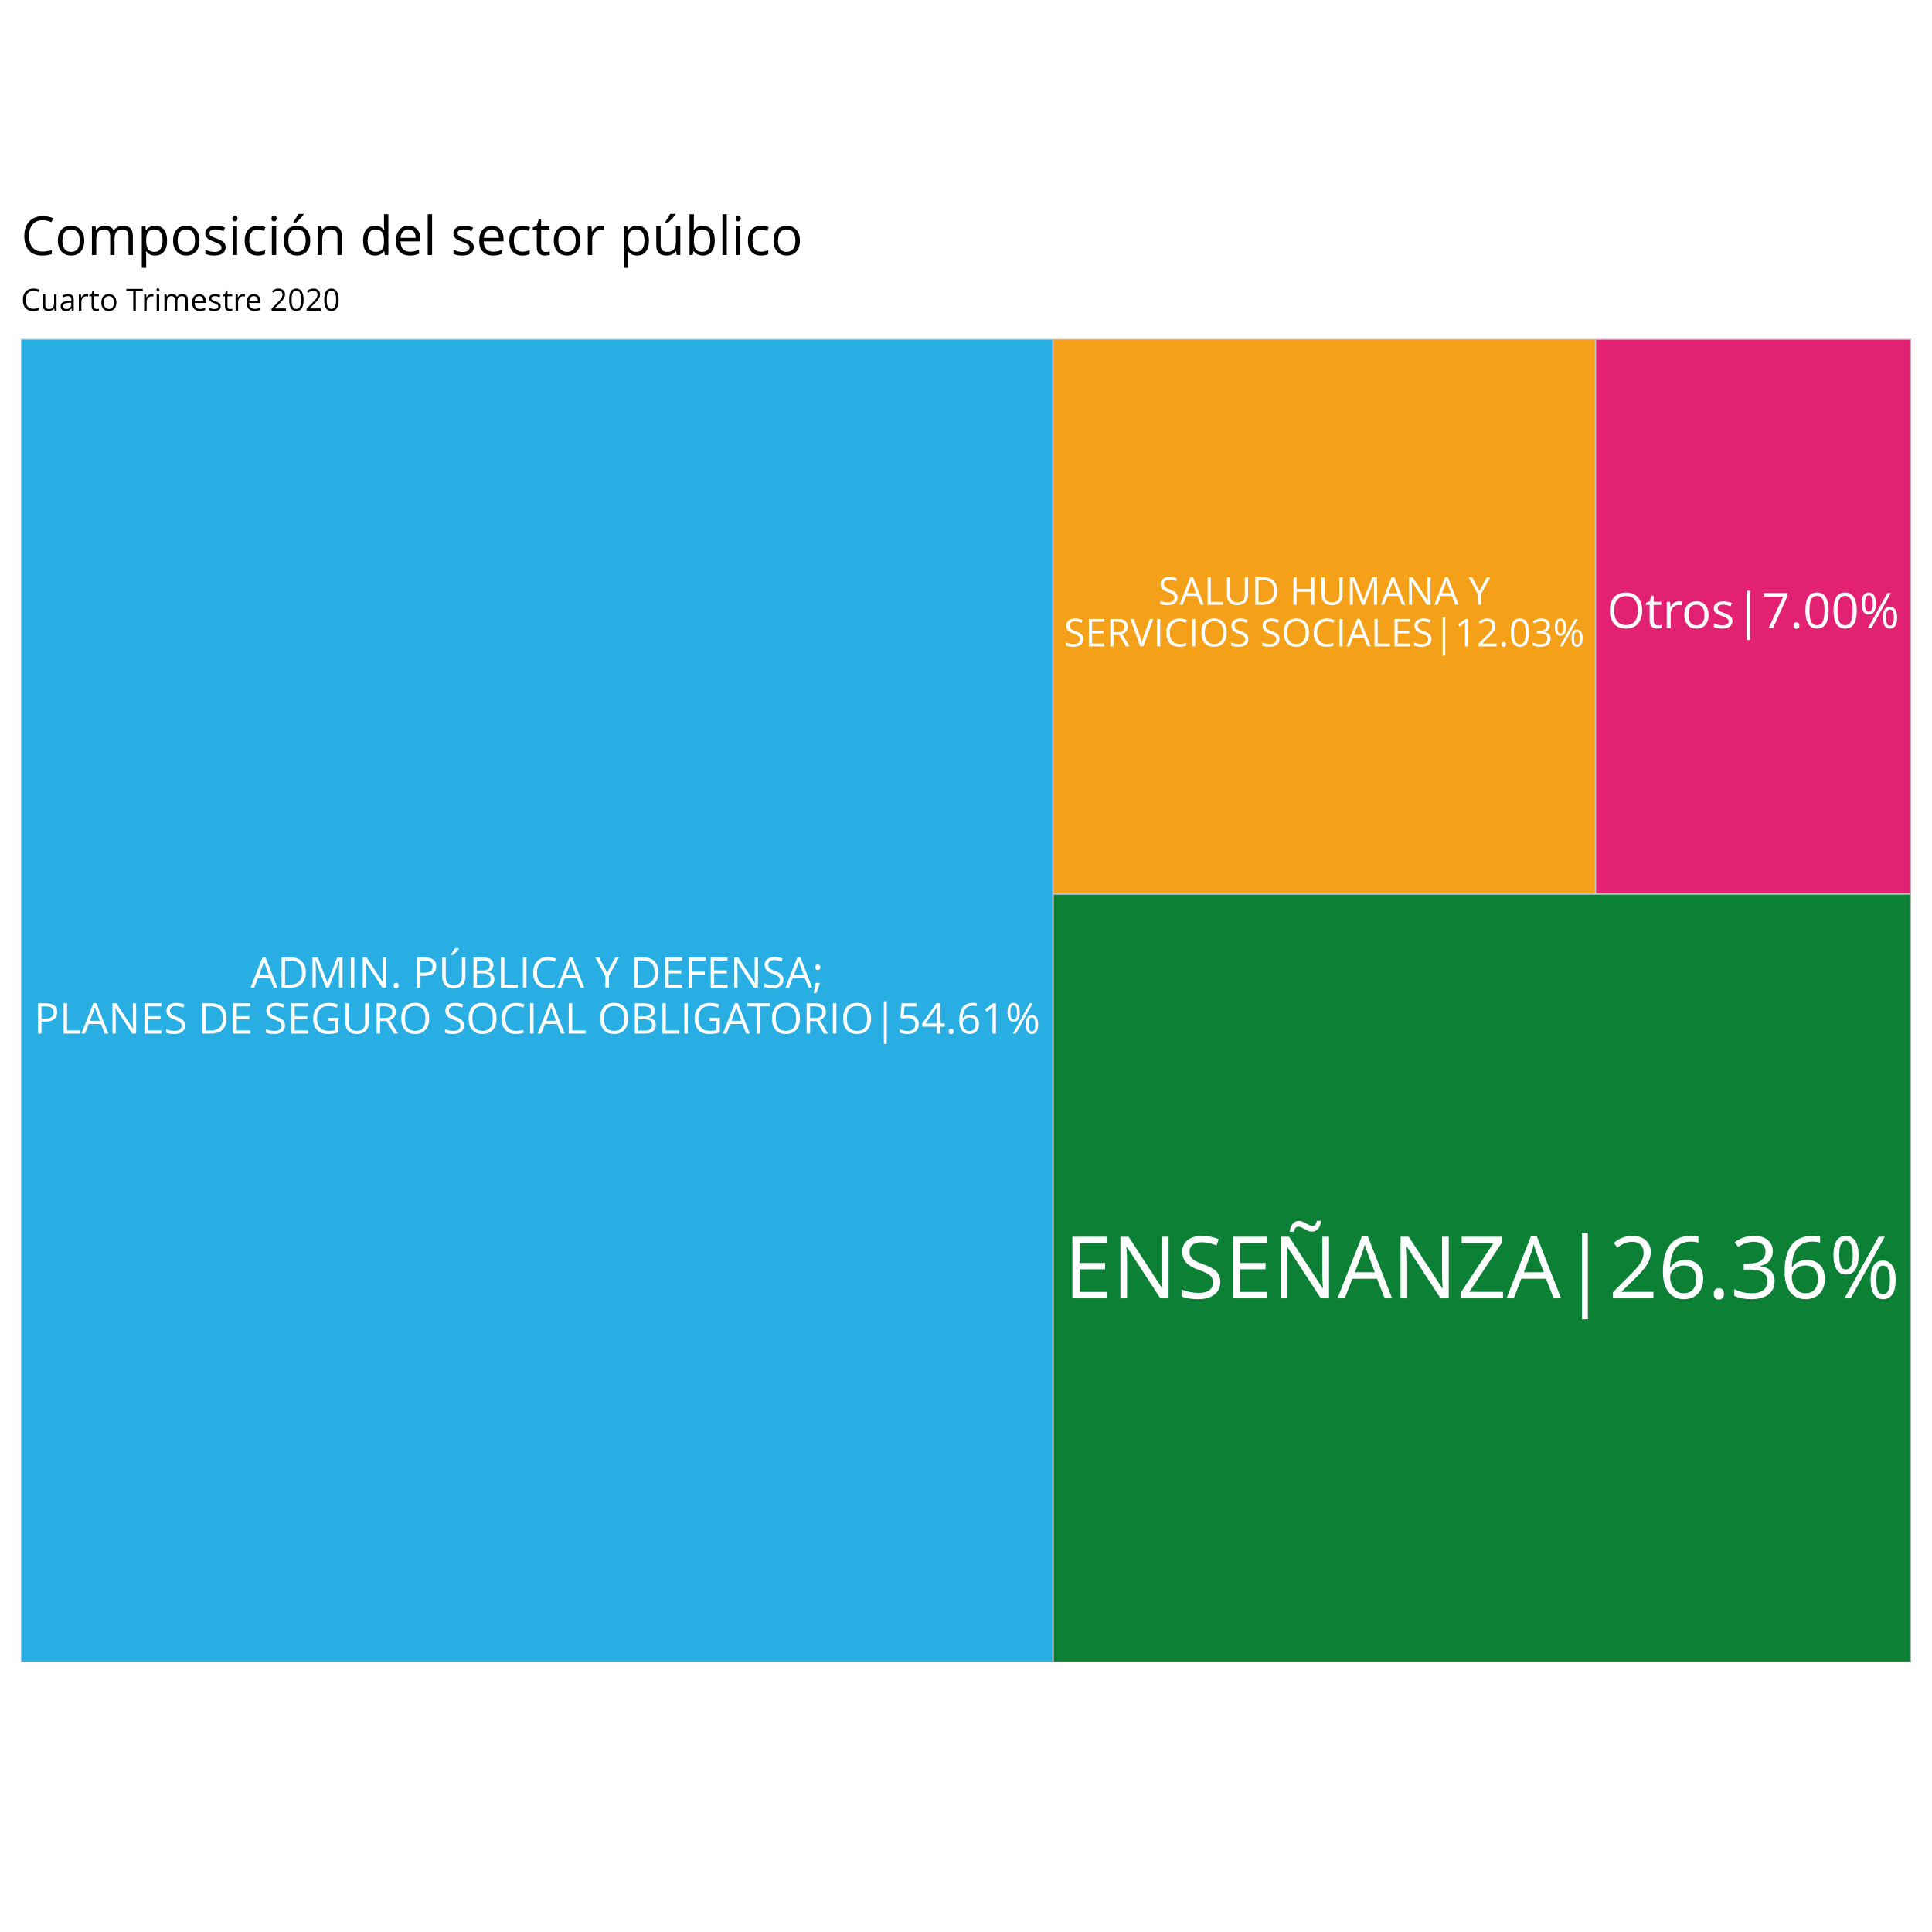
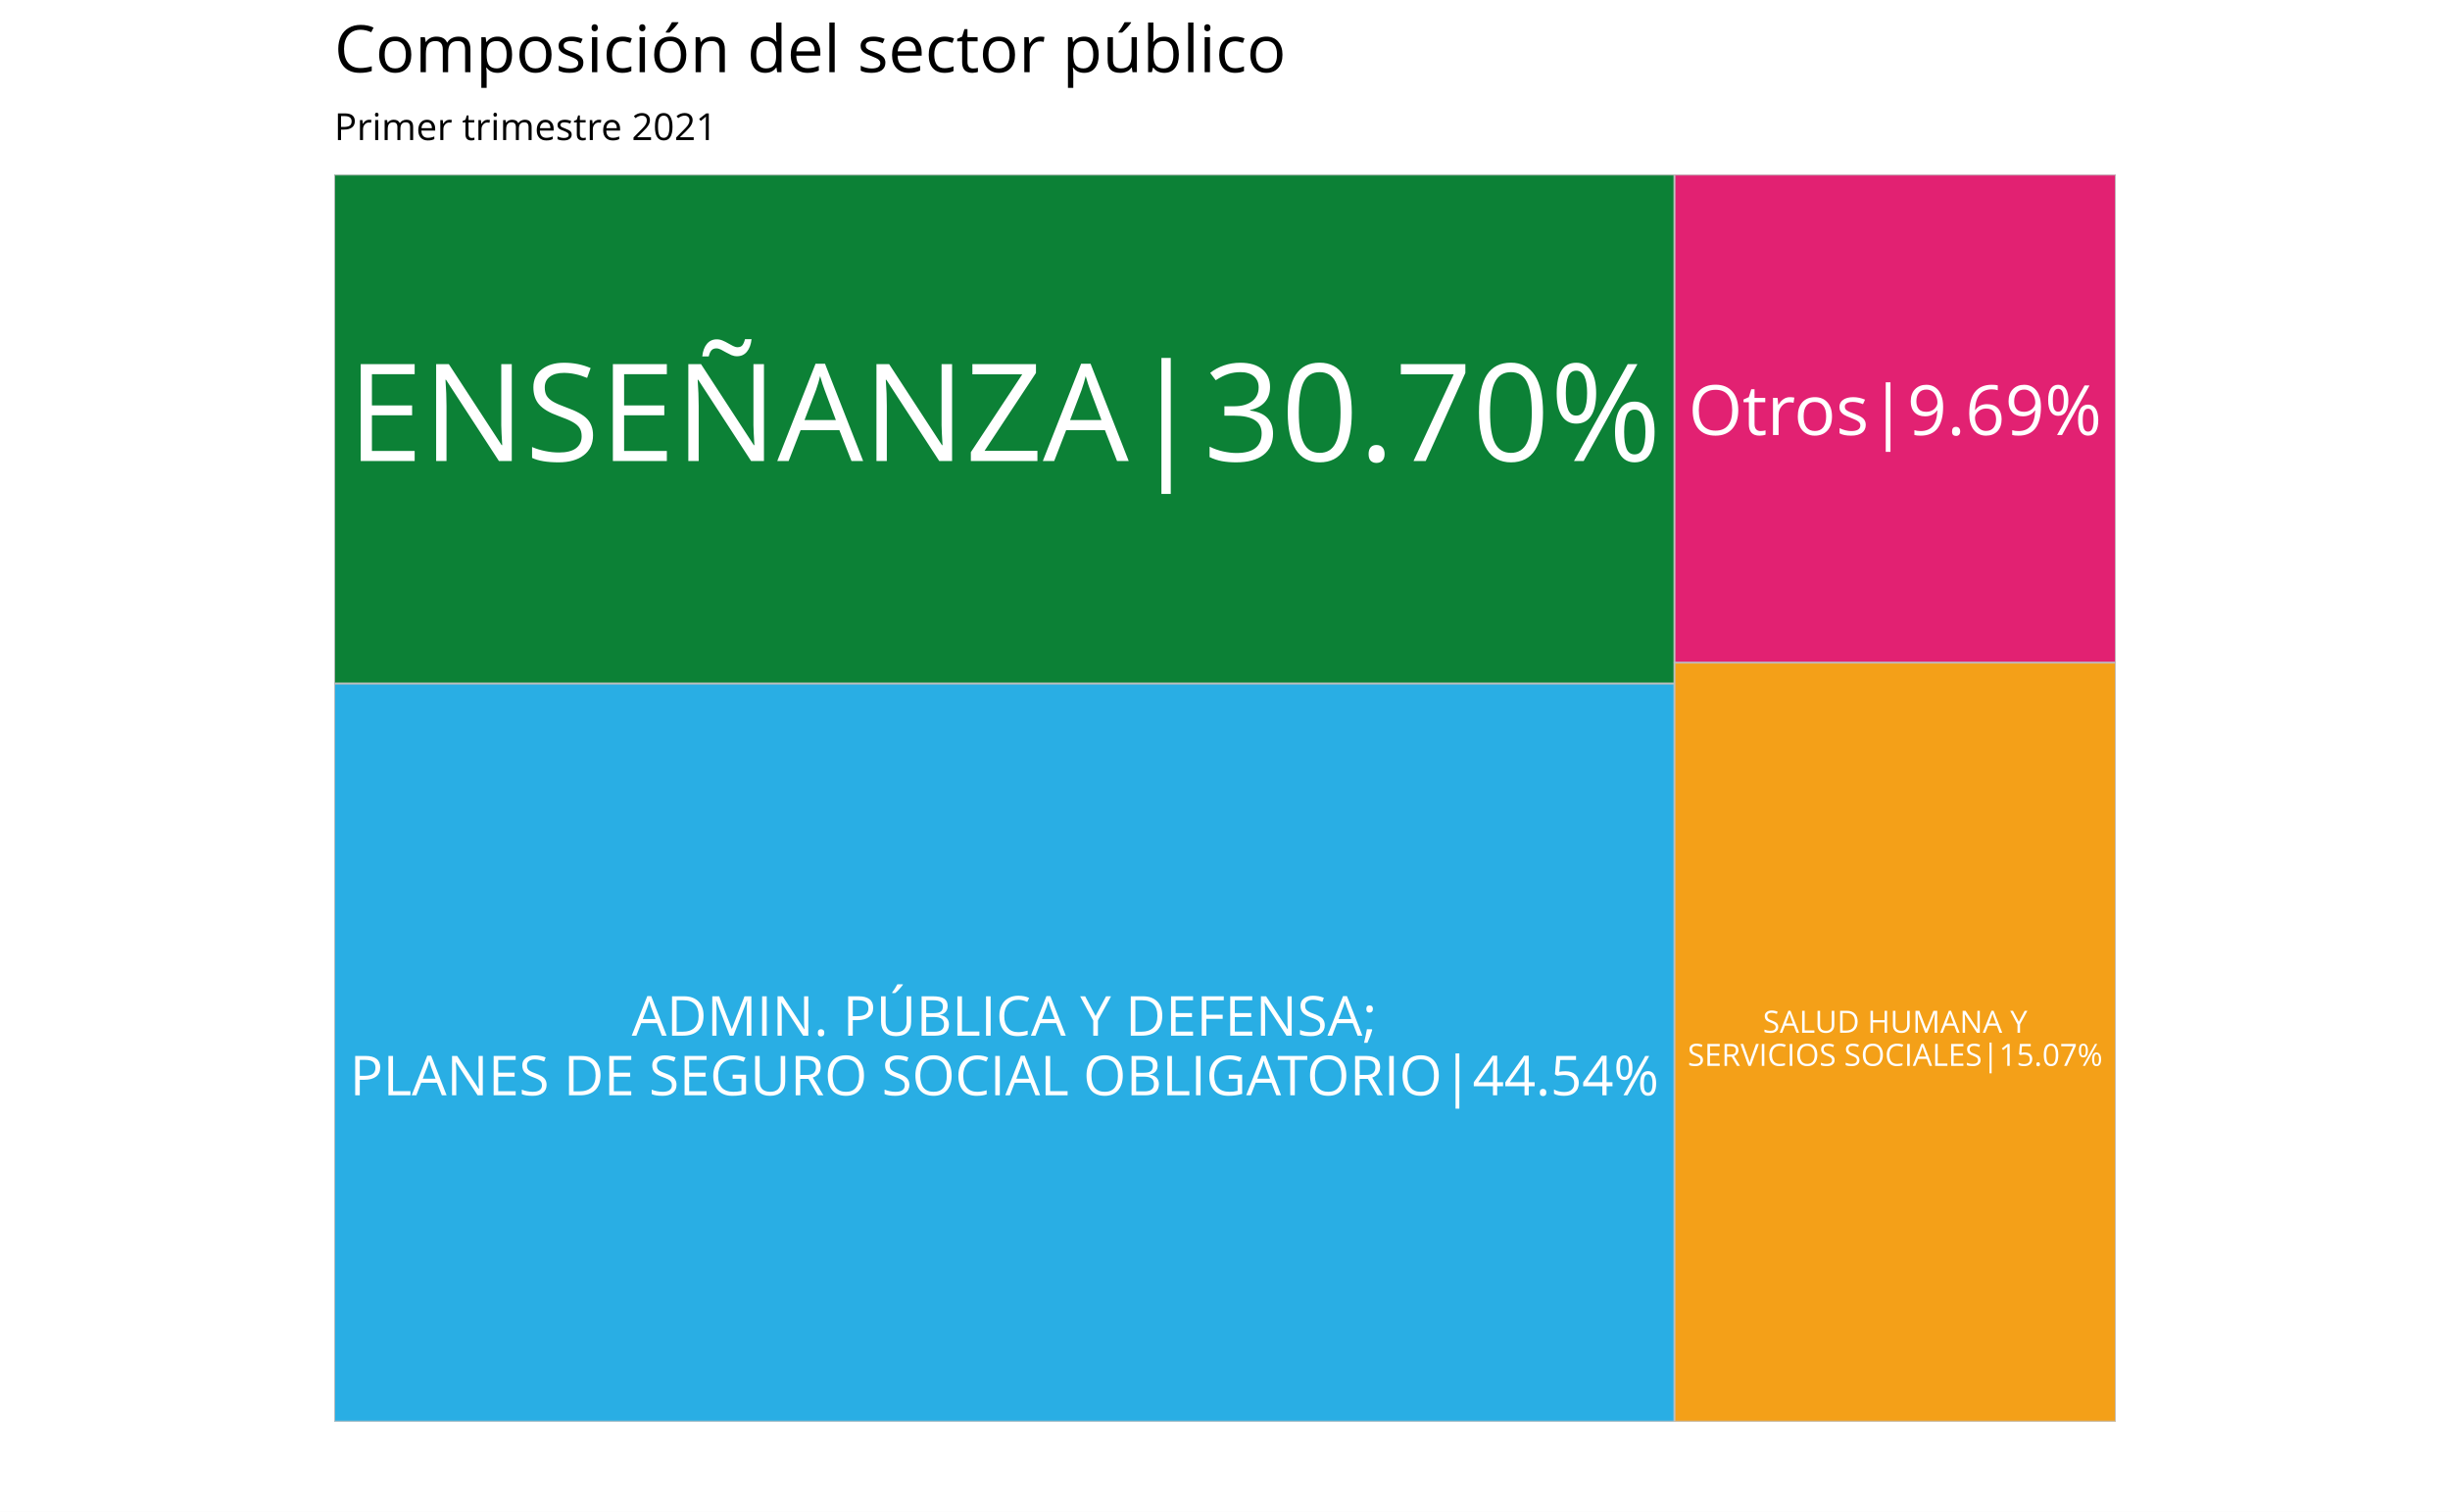
- <svg xmlns="http://www.w3.org/2000/svg" class="svglite" width="504.00pt" height="504.00pt" viewBox="0 0 504.00 504.00">
+ <svg xmlns="http://www.w3.org/2000/svg" class="svglite" width="525.00pt" height="324.00pt" viewBox="0 0 525.00 324.00">
  <defs>
    <style type="text/css">
    .svglite line, .svglite polyline, .svglite polygon, .svglite path, .svglite rect, .svglite circle {
      fill: none;
      stroke: #000000;
      stroke-linecap: round;
      stroke-linejoin: round;
      stroke-miterlimit: 10.00;
    }
  </style>
  </defs>
  <rect width="100%" height="100%" style="stroke: none; fill: #FFFFFF;" />
  <defs>
-     <clipPath id="cpMC4wMHw1MDQuMDB8MC4wMHw1MDQuMDA=">
-       <rect x="0.00" y="0.00" width="504.00" height="504.00" />
+     <clipPath id="cpMC4wMHw1MjUuMDB8MC4wMHwzMjQuMDA=">
+       <rect x="0.00" y="0.00" width="525.00" height="324.00" />
    </clipPath>
  </defs>
-   <g clip-path="url(#cpMC4wMHw1MDQuMDB8MC4wMHw1MDQuMDA=)">
+   <g clip-path="url(#cpMC4wMHw1MjUuMDB8MC4wMHwzMjQuMDA=)">
</g>
  <defs>
-     <clipPath id="cpMC4wMHw1MDQuMDB8NTEuMDV8NDUyLjk1">
-       <rect x="0.00" y="51.05" width="504.00" height="401.91" />
+     <clipPath id="cpNjYuMTV8NDU4Ljg1fDAuMDB8MzI0LjAw">
+       <rect x="66.15" y="0.00" width="392.70" height="324.00" />
    </clipPath>
  </defs>
-   <g clip-path="url(#cpMC4wMHw1MDQuMDB8NTEuMDV8NDUyLjk1)">
+   <g clip-path="url(#cpNjYuMTV8NDU4Ljg1fDAuMDB8MzI0LjAw)">
</g>
-   <g clip-path="url(#cpMC4wMHw1MDQuMDB8MC4wMHw1MDQuMDA=)">
+   <g clip-path="url(#cpMC4wMHw1MjUuMDB8MC4wMHwzMjQuMDA=)">
</g>
  <defs>
-     <clipPath id="cpNS40OHw0OTguNTJ8ODguNDd8NDMzLjYw">
-       <rect x="5.48" y="88.47" width="493.04" height="345.13" />
+     <clipPath id="cpNzEuNjN8NDUzLjM3fDM3LjQzfDMwNC42NQ==">
+       <rect x="71.63" y="37.43" width="381.74" height="267.22" />
    </clipPath>
  </defs>
-   <g clip-path="url(#cpNS40OHw0OTguNTJ8ODguNDd8NDMzLjYw)">
-     <rect x="5.48" y="88.47" width="493.04" height="345.13" style="stroke-width: 1.07; stroke: none; fill: #EBEBEB;" />
-     <polygon points="5.48,433.60 274.72,433.60 274.72,433.60 274.72,433.60 274.72,433.60 274.72,433.60 274.72,433.60 274.72,433.60 274.72,433.60 274.72,433.60 274.72,433.60 274.72,433.60 274.72,433.60 274.72,433.60 274.72,88.47 274.72,88.47 274.72,88.47 274.72,88.47 274.72,88.47 274.72,88.47 274.72,88.47 274.72,88.47 274.72,88.47 274.72,88.47 274.72,88.47 274.72,88.47 5.48,88.47 5.48,88.47 5.48,88.47 5.48,88.47 5.48,88.47 5.48,88.47 5.48,88.47 5.48,88.47 5.48,88.47 5.48,88.47 5.48,88.47 5.48,88.47 5.48,88.47 5.48,433.60 5.48,433.60 5.48,433.60 5.48,433.60 5.48,433.60 5.48,433.60 5.48,433.60 5.48,433.60 5.48,433.60 5.48,433.60 5.48,433.60 5.48,433.60 " style="stroke-width: 0.38; stroke: #BEBEBE; fill: #29AEE4;" />
-     <polygon points="274.72,433.60 498.52,433.60 498.52,433.60 498.52,433.60 498.52,433.60 498.52,433.60 498.52,433.60 498.52,433.60 498.52,433.60 498.52,433.60 498.52,433.60 498.52,433.60 498.52,433.60 498.52,433.60 498.52,233.17 498.52,233.17 498.52,233.17 498.52,233.17 498.52,233.17 498.52,233.17 498.52,233.17 498.52,233.17 498.52,233.17 498.52,233.17 498.52,233.17 498.52,233.17 274.72,233.17 274.72,233.17 274.72,233.17 274.72,233.17 274.72,233.17 274.72,233.17 274.72,233.17 274.72,233.17 274.72,233.17 274.72,233.17 274.72,233.17 274.72,233.17 274.72,233.17 274.72,433.60 274.72,433.60 274.72,433.60 274.72,433.60 274.72,433.60 274.72,433.60 274.72,433.60 274.72,433.60 274.72,433.60 274.72,433.60 274.72,433.60 274.72,433.60 " style="stroke-width: 0.38; stroke: #BEBEBE; fill: #0C8136;" />
-     <polygon points="274.72,233.17 416.22,233.17 416.22,233.17 416.22,233.17 416.22,233.17 416.22,233.17 416.22,233.17 416.22,233.17 416.22,233.17 416.22,233.17 416.22,233.17 416.22,233.17 416.22,233.17 416.22,233.17 416.22,88.47 416.22,88.47 416.22,88.47 416.22,88.47 416.22,88.47 416.22,88.47 416.22,88.47 416.22,88.47 416.22,88.47 416.22,88.47 416.22,88.47 416.22,88.47 274.72,88.47 274.72,88.47 274.72,88.47 274.72,88.47 274.72,88.47 274.72,88.47 274.72,88.47 274.72,88.47 274.72,88.47 274.72,88.47 274.72,88.47 274.72,88.47 274.72,88.47 274.72,233.17 274.72,233.17 274.72,233.17 274.72,233.17 274.72,233.17 274.72,233.17 274.72,233.17 274.72,233.17 274.72,233.17 274.72,233.17 274.72,233.17 274.72,233.17 " style="stroke-width: 0.38; stroke: #BEBEBE; fill: #F4A018;" />
-     <polygon points="416.22,233.17 498.52,233.17 498.52,233.17 498.52,233.17 498.52,233.17 498.52,233.17 498.52,233.17 498.52,233.17 498.52,233.17 498.52,233.17 498.52,233.17 498.52,233.17 498.52,233.17 498.52,233.17 498.52,88.47 498.52,88.47 498.52,88.47 498.52,88.47 498.52,88.47 498.52,88.47 498.52,88.47 498.52,88.47 498.52,88.47 498.52,88.47 498.52,88.47 498.52,88.47 416.22,88.47 416.22,88.47 416.22,88.47 416.22,88.47 416.22,88.47 416.22,88.47 416.22,88.47 416.22,88.47 416.22,88.47 416.22,88.47 416.22,88.47 416.22,88.47 416.22,88.47 416.22,233.17 416.22,233.17 416.22,233.17 416.22,233.17 416.22,233.17 416.22,233.17 416.22,233.17 416.22,233.17 416.22,233.17 416.22,233.17 416.22,233.17 416.22,233.17 " style="stroke-width: 0.38; stroke: #BEBEBE; fill: #E22172;" />
-     <text x="140.10" y="257.67" text-anchor="middle" style="font-size: 11.07px; fill: #FFFFFF; font-family: Open Sans;" textLength="155.06px" lengthAdjust="spacingAndGlyphs">ADMIN. PÚBLICA Y DEFENSA;  </text>
-     <text x="140.10" y="269.63" text-anchor="middle" style="font-size: 11.07px; fill: #FFFFFF; font-family: Open Sans;" textLength="263.24px" lengthAdjust="spacingAndGlyphs">PLANES DE SEGURO SOCIAL OBLIGATORIO|54.61%</text>
-     <text x="386.62" y="338.70" text-anchor="middle" style="font-size: 22.52px; fill: #FFFFFF; font-family: Open Sans;" textLength="218.07px" lengthAdjust="spacingAndGlyphs">ENSEÑANZA|26.36%</text>
-     <text x="345.47" y="157.76" text-anchor="middle" style="font-size: 10.05px; fill: #FFFFFF; font-family: Open Sans;" textLength="89.24px" lengthAdjust="spacingAndGlyphs">SALUD HUMANA Y </text>
-     <text x="345.47" y="168.62" text-anchor="middle" style="font-size: 10.05px; fill: #FFFFFF; font-family: Open Sans;" textLength="135.76px" lengthAdjust="spacingAndGlyphs">SERVICIOS SOCIALES|12.03%</text>
-     <text x="457.37" y="163.85" text-anchor="middle" style="font-size: 12.82px; fill: #FFFFFF; font-family: Open Sans;" textLength="76.59px" lengthAdjust="spacingAndGlyphs">Otros|7.00%</text>
+   <g clip-path="url(#cpNzEuNjN8NDUzLjM3fDM3LjQzfDMwNC42NQ==)">
+     <rect x="71.63" y="37.43" width="381.74" height="267.22" style="stroke-width: 1.07; stroke: none; fill: #EBEBEB;" />
+     <polygon points="71.63,304.65 358.83,304.65 358.83,304.65 358.83,304.65 358.83,304.65 358.83,304.65 358.83,304.65 358.83,304.65 358.83,304.65 358.83,304.65 358.83,304.65 358.83,304.65 358.83,304.65 358.83,304.65 358.83,146.46 358.83,146.46 358.83,146.46 358.83,146.46 358.83,146.46 358.83,146.46 358.83,146.46 358.83,146.46 358.83,146.46 358.83,146.46 358.83,146.46 358.83,146.46 71.63,146.46 71.63,146.46 71.63,146.46 71.63,146.46 71.63,146.46 71.63,146.46 71.63,146.46 71.63,146.46 71.63,146.46 71.63,146.46 71.63,146.46 71.63,146.46 71.63,146.46 71.63,304.65 71.63,304.65 71.63,304.65 71.63,304.65 71.63,304.65 71.63,304.65 71.63,304.65 71.63,304.65 71.63,304.65 71.63,304.65 71.63,304.65 71.63,304.65 " style="stroke-width: 0.38; stroke: #BEBEBE; fill: #29AEE4;" />
+     <polygon points="71.63,146.46 358.83,146.46 358.83,146.46 358.83,146.46 358.83,146.46 358.83,146.46 358.83,146.46 358.83,146.46 358.83,146.46 358.83,146.46 358.83,146.46 358.83,146.46 358.83,146.46 358.83,146.46 358.83,37.43 358.83,37.43 358.83,37.43 358.83,37.43 358.83,37.43 358.83,37.43 358.83,37.43 358.83,37.43 358.83,37.43 358.83,37.43 358.83,37.43 358.83,37.43 71.63,37.43 71.63,37.43 71.63,37.43 71.63,37.43 71.63,37.43 71.63,37.43 71.63,37.43 71.63,37.43 71.63,37.43 71.63,37.43 71.63,37.43 71.63,37.43 71.63,37.43 71.63,146.46 71.63,146.46 71.63,146.46 71.63,146.46 71.63,146.46 71.63,146.46 71.63,146.46 71.63,146.46 71.63,146.46 71.63,146.46 71.63,146.46 71.63,146.46 " style="stroke-width: 0.38; stroke: #BEBEBE; fill: #0C8136;" />
+     <polygon points="358.83,304.65 453.37,304.65 453.37,304.65 453.37,304.65 453.37,304.65 453.37,304.65 453.37,304.65 453.37,304.65 453.37,304.65 453.37,304.65 453.37,304.65 453.37,304.65 453.37,304.65 453.37,304.65 453.37,142.00 453.37,142.00 453.37,142.00 453.37,142.00 453.37,142.00 453.37,142.00 453.37,142.00 453.37,142.00 453.37,142.00 453.37,142.00 453.37,142.00 453.37,142.00 358.83,142.00 358.83,142.00 358.83,142.00 358.83,142.00 358.83,142.00 358.83,142.00 358.83,142.00 358.83,142.00 358.83,142.00 358.83,142.00 358.83,142.00 358.83,142.00 358.83,142.00 358.83,304.65 358.83,304.65 358.83,304.65 358.83,304.65 358.83,304.65 358.83,304.65 358.83,304.65 358.83,304.65 358.83,304.65 358.83,304.65 358.83,304.65 358.83,304.65 " style="stroke-width: 0.38; stroke: #BEBEBE; fill: #F4A018;" />
+     <polygon points="358.83,142.00 453.37,142.00 453.37,142.00 453.37,142.00 453.37,142.00 453.37,142.00 453.37,142.00 453.37,142.00 453.37,142.00 453.37,142.00 453.37,142.00 453.37,142.00 453.37,142.00 453.37,142.00 453.37,37.43 453.37,37.43 453.37,37.43 453.37,37.43 453.37,37.43 453.37,37.43 453.37,37.43 453.37,37.43 453.37,37.43 453.37,37.43 453.37,37.43 453.37,37.43 358.83,37.43 358.83,37.43 358.83,37.43 358.83,37.43 358.83,37.43 358.83,37.43 358.83,37.43 358.83,37.43 358.83,37.43 358.83,37.43 358.83,37.43 358.83,37.43 358.83,37.43 358.83,142.00 358.83,142.00 358.83,142.00 358.83,142.00 358.83,142.00 358.83,142.00 358.83,142.00 358.83,142.00 358.83,142.00 358.83,142.00 358.83,142.00 358.83,142.00 " style="stroke-width: 0.38; stroke: #BEBEBE; fill: #E22172;" />
+     <text x="215.23" y="221.95" text-anchor="middle" style="font-size: 11.83px; fill: #FFFFFF; font-family: Open Sans;" textLength="165.66px" lengthAdjust="spacingAndGlyphs">ADMIN. PÚBLICA Y DEFENSA;  </text>
+     <text x="215.23" y="234.73" text-anchor="middle" style="font-size: 11.83px; fill: #FFFFFF; font-family: Open Sans;" textLength="281.26px" lengthAdjust="spacingAndGlyphs">PLANES DE SEGURO SOCIAL OBLIGATORIO|44.54%</text>
+     <text x="215.23" y="98.80" text-anchor="middle" style="font-size: 29.07px; fill: #FFFFFF; font-family: Open Sans;" textLength="281.51px" lengthAdjust="spacingAndGlyphs">ENSEÑANZA|30.70%</text>
+     <text x="406.10" y="221.32" text-anchor="middle" style="font-size: 6.58px; fill: #FFFFFF; font-family: Open Sans;" textLength="58.29px" lengthAdjust="spacingAndGlyphs">SALUD HUMANA Y </text>
+     <text x="406.10" y="228.42" text-anchor="middle" style="font-size: 6.58px; fill: #FFFFFF; font-family: Open Sans;" textLength="88.68px" lengthAdjust="spacingAndGlyphs">SERVICIOS SOCIALES|15.07%</text>
+     <text x="406.10" y="93.22" text-anchor="middle" style="font-size: 14.87px; fill: #FFFFFF; font-family: Open Sans;" textLength="88.82px" lengthAdjust="spacingAndGlyphs">Otros|9.69%</text>
  </g>
-   <g clip-path="url(#cpMC4wMHw1MDQuMDB8MC4wMHw1MDQuMDA=)">
-     <text x="5.48" y="81.07" style="font-size: 8.00px; font-family: Open Sans;" textLength="83.82px" lengthAdjust="spacingAndGlyphs">Cuarto Trimestre 2020</text>
-     <text x="5.48" y="66.52" style="font-size: 14.00px; font-family: Open Sans;" textLength="203.90px" lengthAdjust="spacingAndGlyphs">Composición del sector público</text>
+   <g clip-path="url(#cpMC4wMHw1MjUuMDB8MC4wMHwzMjQuMDA=)">
+     <text x="71.63" y="30.02" style="font-size: 8.00px; font-family: Open Sans;" textLength="82.18px" lengthAdjust="spacingAndGlyphs">Primer trimestre 2021</text>
+     <text x="71.63" y="15.47" style="font-size: 14.00px; font-family: Open Sans;" textLength="203.90px" lengthAdjust="spacingAndGlyphs">Composición del sector público</text>
  </g>
</svg>
